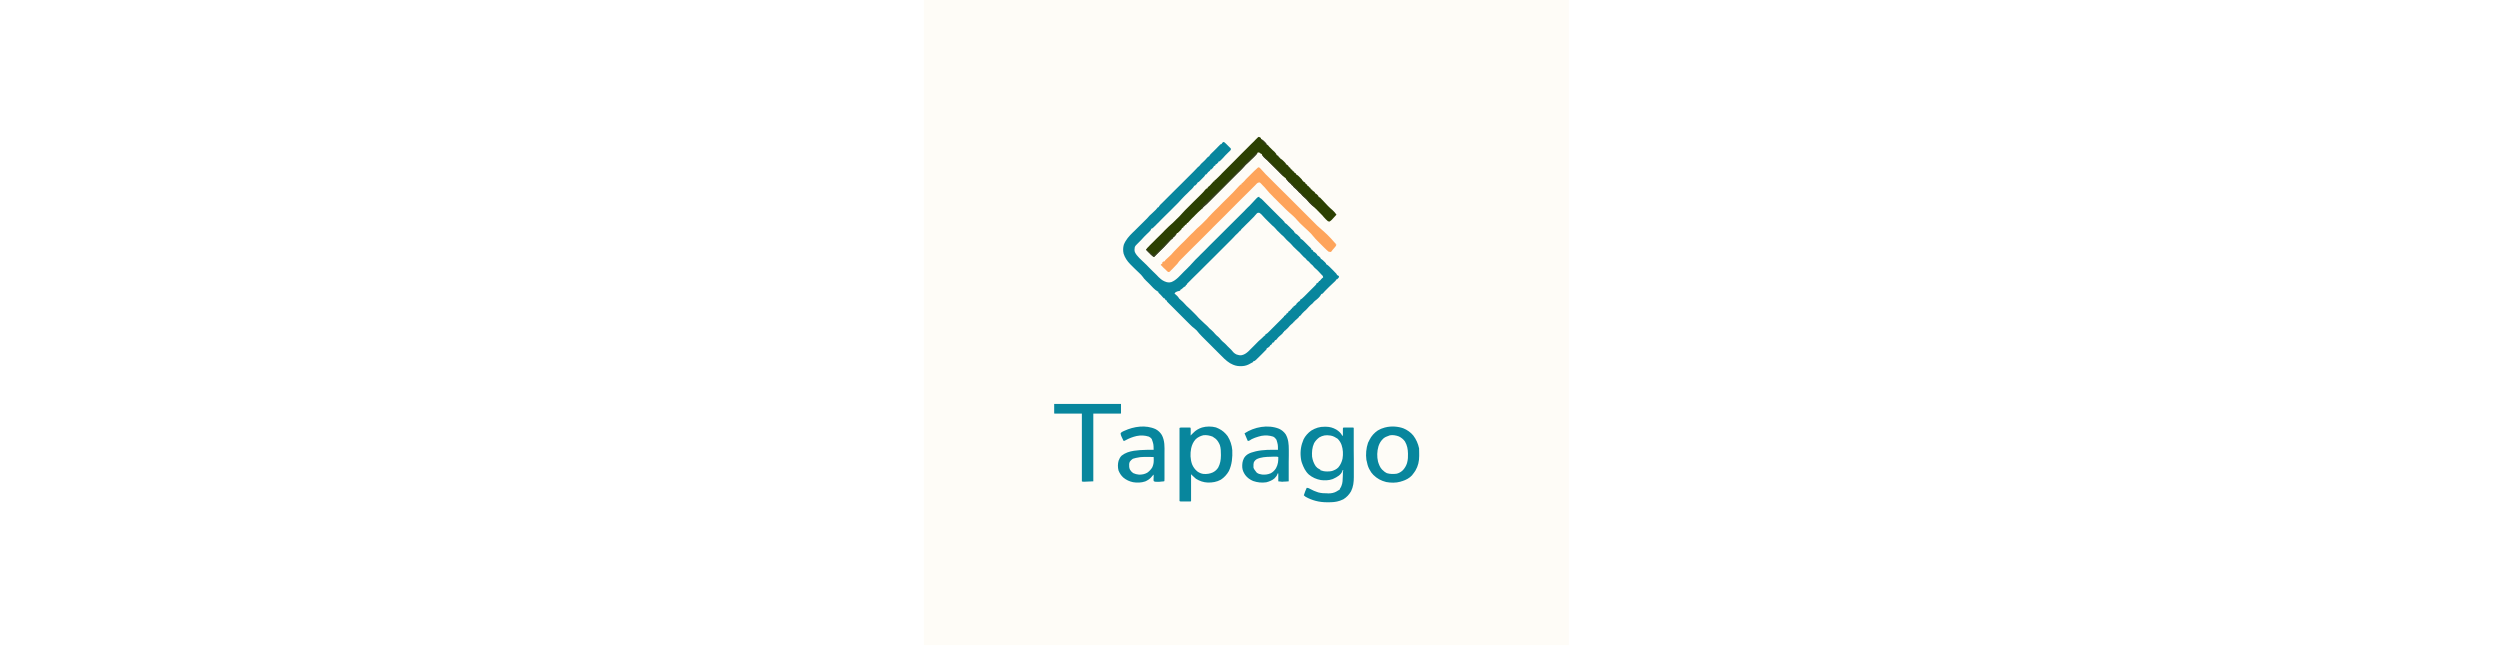
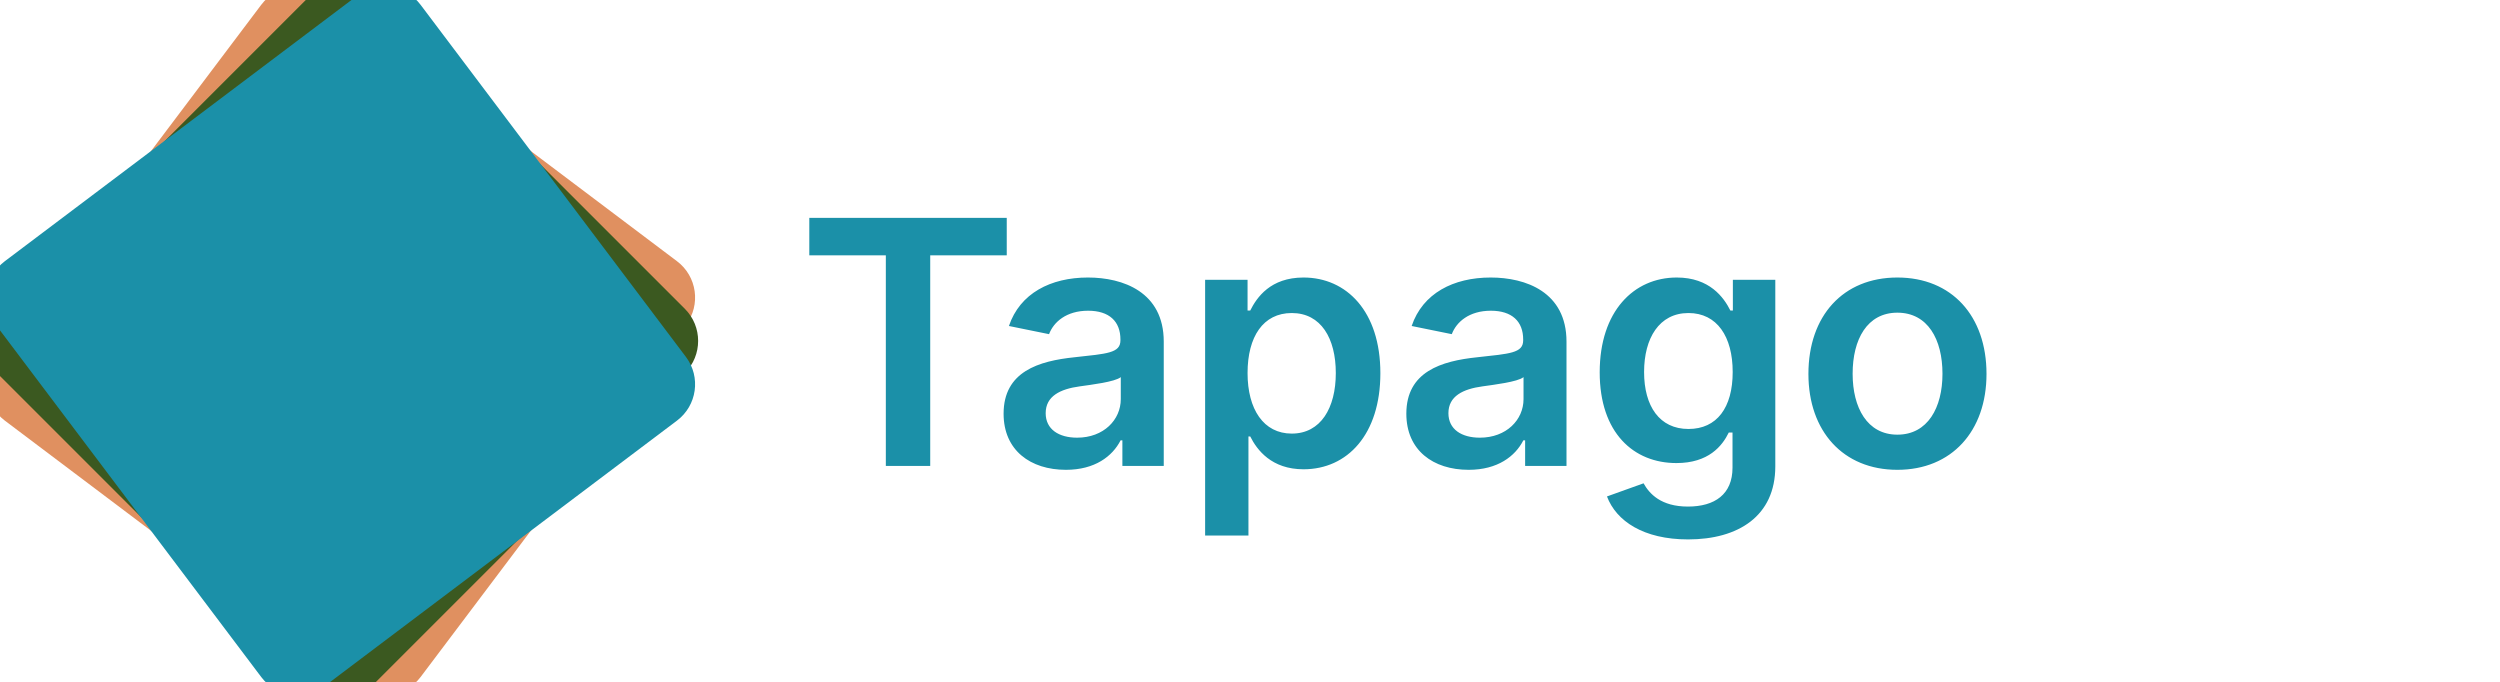
- <svg xmlns="http://www.w3.org/2000/svg" width="150" zoomAndPan="magnify" viewBox="0 0 112.5 30" height="40" preserveAspectRatio="xMidYMid meet" version="1.0">
-   <defs>
-     <clipPath id="189581e091">
-       <path d="M 41.57 0 L 70.602 0 L 70.602 29.031 L 41.57 29.031 Z M 41.57 0 " clip-rule="nonzero" />
-     </clipPath>
-   </defs>
-   <g clip-path="url(#189581e091)">
-     <path fill="#fefcf7" d="M 41.574 0 L 70.598 0 L 70.598 29.031 L 41.574 29.031 Z M 41.574 0 " fill-opacity="1" fill-rule="nonzero" />
-   </g>
-   <path fill="#fefcf7" d="M 56.586 9.582 C 56.633 9.57 56.633 9.57 56.684 9.582 C 56.754 9.629 56.809 9.691 56.867 9.758 C 56.898 9.797 56.938 9.836 56.973 9.871 C 57 9.898 57.027 9.926 57.055 9.953 L 57.117 10.012 L 57.25 10.148 L 57.285 10.18 C 57.309 10.207 57.332 10.23 57.359 10.254 C 57.387 10.285 57.418 10.309 57.449 10.336 C 57.5 10.379 57.547 10.43 57.59 10.484 C 57.637 10.535 57.684 10.582 57.734 10.629 L 57.773 10.672 C 57.805 10.699 57.836 10.727 57.867 10.754 C 57.922 10.801 57.969 10.852 58.016 10.906 C 58.062 10.961 58.117 11.012 58.176 11.062 C 58.23 11.105 58.273 11.156 58.32 11.211 C 58.363 11.262 58.41 11.309 58.461 11.355 L 58.5 11.395 C 58.531 11.426 58.566 11.457 58.598 11.484 C 58.645 11.523 58.68 11.566 58.719 11.613 L 58.758 11.645 C 58.801 11.676 58.801 11.676 58.832 11.715 C 58.863 11.762 58.863 11.762 58.914 11.797 C 58.957 11.836 58.988 11.875 59.027 11.918 C 59.059 11.945 59.09 11.973 59.121 12 C 59.168 12.043 59.211 12.09 59.254 12.137 C 59.281 12.172 59.305 12.199 59.34 12.227 C 59.391 12.266 59.426 12.309 59.469 12.355 C 59.492 12.387 59.492 12.387 59.523 12.414 L 59.543 12.434 L 59.543 12.484 C 59.516 12.512 59.516 12.512 59.48 12.539 C 59.438 12.574 59.41 12.598 59.383 12.645 L 59.348 12.645 L 59.336 12.676 C 59.316 12.711 59.301 12.734 59.27 12.758 L 59.234 12.758 L 59.223 12.785 C 59.199 12.828 59.172 12.855 59.141 12.891 L 59.102 12.93 C 59.078 12.953 59.078 12.953 59.059 12.973 L 59.012 13.02 C 58.98 13.047 58.949 13.078 58.918 13.109 C 58.879 13.148 58.84 13.188 58.801 13.23 C 58.762 13.266 58.727 13.305 58.688 13.34 L 58.645 13.383 L 58.605 13.426 L 58.57 13.461 L 58.543 13.484 L 58.508 13.484 L 58.496 13.512 C 58.477 13.547 58.457 13.57 58.43 13.598 L 58.395 13.598 L 58.379 13.645 L 58.348 13.645 L 58.336 13.672 C 58.309 13.719 58.273 13.754 58.234 13.789 L 58.203 13.789 L 58.168 13.855 L 58.137 13.855 L 58.137 13.887 C 58.109 13.91 58.082 13.93 58.055 13.953 L 58.027 13.988 L 58.008 14.016 L 57.977 14.016 L 57.977 14.047 C 57.953 14.074 57.953 14.074 57.926 14.098 L 57.895 14.098 L 57.883 14.125 C 57.863 14.16 57.844 14.184 57.812 14.211 L 57.781 14.211 L 57.77 14.238 C 57.746 14.285 57.711 14.316 57.676 14.352 L 57.652 14.375 C 57.629 14.398 57.602 14.426 57.578 14.449 L 57.527 14.5 C 57.488 14.539 57.453 14.574 57.418 14.609 C 57.371 14.656 57.324 14.703 57.277 14.75 C 57.242 14.785 57.207 14.82 57.172 14.855 C 57.152 14.871 57.137 14.891 57.121 14.906 C 57.098 14.93 57.07 14.953 57.047 14.977 L 57.008 15.02 L 56.973 15.047 L 56.941 15.047 L 56.926 15.098 C 56.898 15.121 56.898 15.121 56.867 15.148 C 56.82 15.188 56.781 15.227 56.738 15.266 C 56.703 15.301 56.668 15.336 56.629 15.367 C 56.566 15.422 56.508 15.48 56.449 15.543 L 56.418 15.57 C 56.379 15.613 56.34 15.652 56.301 15.695 C 56.082 15.918 56.082 15.918 55.938 15.969 C 55.875 15.984 55.812 15.992 55.746 15.984 C 55.66 15.961 55.582 15.93 55.516 15.871 C 55.488 15.84 55.465 15.809 55.438 15.773 C 55.395 15.73 55.348 15.688 55.301 15.645 C 55.254 15.605 55.219 15.562 55.18 15.516 C 55.137 15.473 55.094 15.43 55.043 15.391 C 54.988 15.344 54.945 15.293 54.898 15.238 C 54.863 15.199 54.828 15.164 54.793 15.129 C 54.629 14.969 54.629 14.969 54.594 14.93 C 54.559 14.895 54.523 14.863 54.488 14.832 C 54.43 14.785 54.383 14.734 54.336 14.676 C 54.297 14.633 54.254 14.598 54.211 14.559 C 54.172 14.527 54.133 14.488 54.098 14.453 C 54.07 14.426 54.043 14.402 54.016 14.375 C 53.934 14.305 53.859 14.23 53.789 14.148 C 53.719 14.07 53.645 14 53.57 13.926 C 53.547 13.906 53.527 13.883 53.504 13.859 C 53.469 13.82 53.469 13.82 53.43 13.793 C 53.379 13.754 53.34 13.707 53.301 13.66 C 53.246 13.598 53.188 13.543 53.125 13.492 C 53.074 13.449 53.047 13.41 53.016 13.355 C 52.977 13.316 52.941 13.277 52.902 13.242 C 52.887 13.227 52.867 13.211 52.852 13.195 C 52.906 13.141 52.957 13.121 53.027 13.102 C 53.055 13.094 53.082 13.086 53.109 13.082 L 53.109 13.047 C 53.133 13.031 53.156 13.016 53.18 13.004 C 53.207 12.984 53.234 12.965 53.258 12.941 C 53.305 12.902 53.305 12.902 53.355 12.871 L 53.371 12.824 L 53.402 12.824 L 53.414 12.797 C 53.441 12.746 53.473 12.715 53.516 12.676 L 53.539 12.648 C 53.566 12.621 53.594 12.594 53.621 12.57 C 53.641 12.551 53.66 12.527 53.68 12.508 C 53.734 12.457 53.785 12.402 53.84 12.352 C 53.895 12.293 53.953 12.238 54.008 12.184 C 54.113 12.078 54.219 11.973 54.324 11.867 C 54.445 11.746 54.566 11.629 54.684 11.508 C 54.891 11.305 55.098 11.098 55.301 10.895 L 55.328 10.867 L 55.398 10.801 L 55.438 10.758 L 55.48 10.715 C 55.52 10.676 55.52 10.676 55.555 10.633 C 55.598 10.578 55.648 10.539 55.699 10.496 C 55.727 10.469 55.75 10.441 55.777 10.414 L 55.809 10.371 L 55.844 10.371 L 55.855 10.344 C 55.879 10.301 55.902 10.273 55.938 10.238 L 56.02 10.156 L 56.066 10.113 C 56.105 10.074 56.141 10.039 56.18 10 C 56.234 9.945 56.289 9.891 56.344 9.836 C 56.375 9.809 56.402 9.781 56.43 9.75 L 56.473 9.711 L 56.508 9.676 C 56.539 9.645 56.539 9.645 56.562 9.609 Z M 56.586 9.582 " fill-opacity="1" fill-rule="nonzero" />
-   <path fill="#08869d" d="M 55.035 6.387 C 55.062 6.391 55.062 6.391 55.098 6.402 C 55.152 6.445 55.199 6.496 55.25 6.547 L 55.328 6.625 L 55.367 6.66 L 55.391 6.695 C 55.391 6.727 55.391 6.727 55.375 6.758 C 55.352 6.785 55.352 6.785 55.32 6.816 L 55.285 6.848 L 55.25 6.883 C 55.172 6.957 55.098 7.035 55.027 7.117 C 54.996 7.152 54.961 7.188 54.926 7.219 L 54.887 7.25 L 54.855 7.273 L 54.824 7.273 L 54.824 7.305 C 54.785 7.348 54.785 7.348 54.742 7.387 L 54.711 7.387 L 54.699 7.418 L 54.68 7.453 L 54.629 7.469 L 54.617 7.496 C 54.59 7.551 54.547 7.59 54.5 7.629 L 54.469 7.629 L 54.453 7.676 L 54.371 7.742 C 54.348 7.77 54.32 7.801 54.297 7.832 L 54.273 7.855 L 54.242 7.855 L 54.23 7.883 C 54.207 7.926 54.18 7.953 54.148 7.984 L 53.965 8.168 L 53.934 8.195 L 53.902 8.195 L 53.895 8.219 C 53.863 8.273 53.82 8.316 53.773 8.355 L 53.742 8.355 L 53.727 8.383 C 53.707 8.422 53.688 8.441 53.66 8.473 L 53.598 8.535 L 53.562 8.566 C 53.527 8.602 53.492 8.637 53.457 8.672 C 53.422 8.707 53.383 8.742 53.348 8.777 C 53.328 8.801 53.305 8.82 53.281 8.844 C 53.23 8.895 53.184 8.945 53.137 8.996 C 53.07 9.078 52.992 9.152 52.918 9.227 L 52.871 9.273 C 52.832 9.312 52.793 9.352 52.754 9.391 C 52.715 9.43 52.672 9.469 52.633 9.512 C 52.574 9.57 52.516 9.629 52.453 9.688 C 52.383 9.762 52.309 9.836 52.234 9.906 C 52.199 9.945 52.164 9.98 52.129 10.016 L 52.07 10.07 C 52.047 10.098 52.02 10.125 51.992 10.152 L 51.965 10.176 C 51.926 10.219 51.883 10.258 51.836 10.289 L 51.801 10.289 L 51.797 10.316 C 51.781 10.367 51.754 10.395 51.715 10.43 L 51.668 10.477 C 51.652 10.488 51.637 10.504 51.621 10.52 C 51.531 10.609 51.441 10.695 51.359 10.793 C 51.301 10.855 51.238 10.918 51.176 10.977 C 51.129 11.023 51.094 11.055 51.066 11.117 C 51.051 11.191 51.047 11.262 51.066 11.336 C 51.152 11.535 51.371 11.699 51.52 11.852 L 51.582 11.91 C 51.625 11.953 51.668 11.996 51.707 12.039 C 51.762 12.094 51.816 12.148 51.871 12.203 C 51.914 12.246 51.957 12.285 52 12.328 C 52.02 12.348 52.039 12.367 52.059 12.387 C 52.086 12.418 52.113 12.445 52.141 12.473 L 52.168 12.496 C 52.27 12.598 52.371 12.66 52.512 12.699 C 52.582 12.715 52.637 12.715 52.707 12.695 C 52.938 12.609 53.109 12.391 53.277 12.223 C 53.316 12.184 53.355 12.145 53.395 12.109 L 53.469 12.035 L 53.5 12 L 53.535 11.969 L 53.562 11.938 C 53.59 11.91 53.617 11.879 53.641 11.852 C 53.738 11.738 53.844 11.637 53.949 11.535 L 54.02 11.461 C 54.086 11.395 54.152 11.332 54.219 11.266 C 54.285 11.195 54.355 11.129 54.422 11.059 C 54.555 10.93 54.684 10.801 54.812 10.672 C 54.961 10.523 55.109 10.375 55.258 10.227 C 55.512 9.977 55.762 9.723 56.016 9.473 L 56.047 9.438 L 56.156 9.328 C 56.18 9.309 56.203 9.285 56.227 9.262 C 56.266 9.223 56.309 9.176 56.348 9.133 C 56.406 9.07 56.465 9.004 56.527 8.941 L 56.566 8.902 C 56.602 8.871 56.602 8.871 56.641 8.859 L 56.668 8.855 L 56.684 8.902 C 56.703 8.914 56.727 8.926 56.746 8.934 C 56.773 8.957 56.773 8.957 56.797 8.98 L 56.883 9.066 C 56.918 9.102 56.953 9.137 56.988 9.172 L 57.059 9.242 C 57.109 9.293 57.156 9.34 57.207 9.391 C 57.273 9.453 57.336 9.52 57.398 9.582 C 57.449 9.633 57.5 9.68 57.547 9.73 C 57.57 9.754 57.594 9.777 57.617 9.801 C 57.652 9.832 57.684 9.867 57.719 9.898 L 57.746 9.93 C 57.77 9.953 57.793 9.977 57.812 10 L 57.812 10.031 L 57.84 10.043 C 57.891 10.07 57.922 10.105 57.961 10.145 L 57.984 10.168 C 58.004 10.184 58.02 10.199 58.035 10.215 C 58.059 10.242 58.086 10.266 58.109 10.293 C 58.125 10.309 58.145 10.324 58.16 10.34 L 58.203 10.383 L 58.234 10.418 L 58.234 10.453 L 58.281 10.469 L 58.281 10.5 L 58.309 10.512 C 58.359 10.539 58.398 10.578 58.441 10.621 L 58.465 10.645 C 58.484 10.668 58.504 10.688 58.523 10.711 L 58.523 10.742 L 58.551 10.754 C 58.605 10.781 58.645 10.824 58.688 10.867 L 58.715 10.895 C 58.734 10.914 58.754 10.934 58.773 10.953 C 58.805 10.984 58.832 11.012 58.863 11.043 L 58.922 11.102 L 58.949 11.125 C 58.969 11.148 58.988 11.172 59.008 11.195 L 59.008 11.227 L 59.039 11.238 L 59.074 11.258 L 59.105 11.324 L 59.137 11.336 C 59.188 11.363 59.23 11.406 59.27 11.453 L 59.27 11.484 L 59.293 11.492 C 59.348 11.523 59.391 11.566 59.43 11.613 L 59.43 11.645 L 59.457 11.656 C 59.508 11.684 59.547 11.723 59.586 11.766 L 59.613 11.789 C 59.633 11.812 59.652 11.832 59.672 11.855 L 59.672 11.887 L 59.699 11.898 C 59.75 11.93 59.793 11.969 59.836 12.012 L 59.863 12.039 C 59.883 12.059 59.902 12.078 59.922 12.098 C 59.949 12.129 59.98 12.16 60.012 12.188 L 60.066 12.246 L 60.094 12.273 C 60.117 12.293 60.137 12.316 60.156 12.34 L 60.156 12.371 L 60.188 12.387 C 60.223 12.402 60.223 12.402 60.254 12.434 C 60.254 12.465 60.254 12.465 60.238 12.5 C 60.207 12.535 60.207 12.535 60.172 12.566 L 60.141 12.566 L 60.129 12.594 C 60.102 12.637 60.07 12.664 60.031 12.699 C 59.973 12.75 59.918 12.801 59.867 12.855 C 59.848 12.875 59.828 12.891 59.809 12.91 L 59.781 12.938 C 59.762 12.961 59.738 12.984 59.715 13.004 C 59.684 13.035 59.656 13.066 59.625 13.094 L 59.582 13.141 L 59.559 13.168 C 59.535 13.188 59.516 13.207 59.496 13.227 L 59.461 13.227 L 59.449 13.254 C 59.387 13.371 59.277 13.461 59.172 13.539 C 59.133 13.57 59.105 13.605 59.074 13.645 C 59.043 13.672 59.012 13.699 58.977 13.727 C 58.926 13.773 58.879 13.828 58.832 13.879 C 58.785 13.93 58.742 13.977 58.688 14.016 C 58.625 14.074 58.57 14.137 58.52 14.199 L 58.492 14.227 L 58.461 14.227 L 58.461 14.258 C 58.41 14.316 58.352 14.363 58.293 14.414 C 58.262 14.438 58.262 14.438 58.234 14.484 L 58.203 14.484 L 58.203 14.516 C 58.18 14.535 58.156 14.555 58.133 14.574 C 58.074 14.621 58.023 14.676 57.977 14.734 C 57.938 14.781 57.895 14.816 57.848 14.855 L 57.828 14.887 L 57.797 14.887 L 57.766 14.953 L 57.734 14.953 L 57.734 14.984 C 57.688 15.035 57.637 15.078 57.586 15.121 C 57.539 15.16 57.496 15.207 57.457 15.258 C 57.434 15.289 57.434 15.289 57.41 15.305 L 57.379 15.305 L 57.363 15.336 C 57.344 15.371 57.328 15.395 57.297 15.418 L 57.266 15.418 L 57.25 15.449 C 57.23 15.484 57.215 15.508 57.184 15.531 L 57.152 15.531 L 57.152 15.566 C 57.105 15.613 57.066 15.648 57.004 15.676 L 56.988 15.727 C 56.965 15.754 56.938 15.781 56.91 15.805 C 56.863 15.852 56.816 15.898 56.773 15.945 C 56.484 16.234 56.484 16.234 56.422 16.254 L 56.391 16.258 L 56.391 16.289 C 56.332 16.324 56.273 16.355 56.215 16.387 L 56.168 16.41 C 56.055 16.461 55.953 16.477 55.832 16.477 L 55.789 16.477 C 55.648 16.473 55.523 16.438 55.398 16.367 L 55.352 16.344 C 55.164 16.23 55.012 16.062 54.859 15.91 L 54.785 15.836 C 54.734 15.785 54.684 15.734 54.633 15.684 C 54.566 15.617 54.5 15.551 54.438 15.488 C 54.387 15.438 54.336 15.387 54.285 15.336 L 54.215 15.266 C 54.18 15.23 54.145 15.195 54.113 15.164 L 54.082 15.133 C 54 15.051 53.922 14.961 53.848 14.867 C 53.812 14.832 53.785 14.809 53.746 14.777 C 53.676 14.727 53.617 14.672 53.555 14.609 L 53.52 14.574 C 53.484 14.539 53.445 14.5 53.41 14.465 L 53.332 14.387 C 53.277 14.332 53.223 14.277 53.168 14.223 C 53.102 14.156 53.031 14.086 52.961 14.016 C 52.91 13.965 52.855 13.91 52.801 13.855 C 52.777 13.832 52.75 13.805 52.727 13.781 C 52.688 13.746 52.652 13.707 52.617 13.672 L 52.586 13.641 C 52.562 13.617 52.535 13.59 52.512 13.566 L 52.512 13.531 L 52.484 13.52 L 52.449 13.5 C 52.438 13.48 52.426 13.457 52.418 13.434 L 52.367 13.418 C 52.344 13.395 52.344 13.395 52.316 13.363 C 52.266 13.301 52.207 13.242 52.148 13.188 L 52.125 13.16 L 52.125 13.129 L 52.098 13.117 C 51.953 13.039 51.84 12.895 51.727 12.781 C 51.691 12.75 51.66 12.719 51.629 12.684 L 51.566 12.625 L 51.539 12.594 C 51.496 12.555 51.465 12.52 51.434 12.469 C 51.383 12.395 51.32 12.336 51.254 12.273 L 51.168 12.191 C 51.125 12.145 51.078 12.102 51.031 12.059 C 50.988 12.016 50.945 11.973 50.902 11.93 L 50.863 11.891 C 50.727 11.754 50.621 11.598 50.562 11.414 C 50.531 11.281 50.535 11.145 50.57 11.016 C 50.656 10.793 50.812 10.621 50.98 10.457 C 51 10.441 51.02 10.422 51.039 10.402 C 51.086 10.355 51.137 10.305 51.184 10.258 C 51.262 10.18 51.34 10.105 51.418 10.027 C 51.445 10 51.473 9.973 51.5 9.945 C 51.582 9.867 51.66 9.789 51.73 9.703 C 51.766 9.664 51.805 9.633 51.844 9.598 C 51.895 9.555 51.941 9.508 51.984 9.465 L 52.012 9.438 C 52.047 9.402 52.078 9.367 52.109 9.324 L 52.141 9.324 L 52.152 9.293 C 52.176 9.254 52.203 9.227 52.234 9.191 L 52.273 9.156 L 52.359 9.07 C 52.402 9.027 52.441 8.988 52.48 8.949 C 52.523 8.906 52.566 8.863 52.609 8.82 C 52.688 8.742 52.77 8.664 52.848 8.582 C 52.938 8.492 53.031 8.402 53.121 8.312 C 53.32 8.113 53.52 7.914 53.719 7.715 C 53.758 7.676 53.797 7.637 53.832 7.598 C 53.871 7.547 53.918 7.508 53.969 7.469 C 53.988 7.445 54.008 7.422 54.027 7.398 C 54.051 7.367 54.078 7.344 54.105 7.32 C 54.18 7.258 54.242 7.188 54.305 7.117 C 54.328 7.094 54.348 7.07 54.371 7.047 L 54.402 7.047 L 54.418 7.02 C 54.438 6.984 54.457 6.961 54.484 6.93 L 54.547 6.867 L 54.582 6.836 C 54.605 6.812 54.629 6.789 54.652 6.766 C 54.688 6.73 54.723 6.695 54.758 6.66 C 54.781 6.637 54.805 6.613 54.824 6.59 L 54.859 6.559 L 54.887 6.527 L 54.914 6.504 L 54.938 6.484 L 54.969 6.484 L 55 6.418 L 55.035 6.418 Z M 56.586 9.582 C 56.547 9.613 56.547 9.613 56.508 9.66 C 56.492 9.676 56.477 9.695 56.461 9.711 C 56.453 9.723 56.445 9.73 56.438 9.742 C 56.383 9.801 56.324 9.859 56.266 9.914 L 56.23 9.953 C 56.176 10.004 56.125 10.055 56.074 10.105 C 56.035 10.145 55.996 10.18 55.961 10.219 L 55.926 10.254 L 55.891 10.285 L 55.863 10.316 L 55.844 10.34 L 55.844 10.371 L 55.809 10.371 C 55.785 10.398 55.785 10.398 55.758 10.43 C 55.711 10.488 55.656 10.531 55.602 10.582 C 55.57 10.613 55.543 10.645 55.516 10.676 C 55.48 10.715 55.445 10.754 55.406 10.789 L 55.242 10.953 C 55.031 11.16 54.824 11.371 54.617 11.578 C 54.496 11.699 54.375 11.816 54.254 11.938 C 54.148 12.043 54.043 12.148 53.938 12.254 C 53.883 12.309 53.828 12.363 53.77 12.418 C 53.719 12.473 53.664 12.523 53.613 12.574 C 53.594 12.594 53.574 12.613 53.555 12.633 C 53.531 12.66 53.504 12.684 53.477 12.711 L 53.434 12.754 L 53.402 12.789 L 53.402 12.824 L 53.371 12.824 L 53.359 12.852 L 53.336 12.887 C 53.316 12.898 53.293 12.91 53.273 12.918 L 53.234 12.957 C 53.195 12.996 53.156 13.02 53.109 13.047 L 53.109 13.082 L 53.074 13.09 C 52.984 13.109 52.984 13.109 52.902 13.148 C 52.879 13.176 52.879 13.176 52.852 13.211 L 52.887 13.238 L 52.973 13.316 C 53.012 13.352 53.035 13.391 53.062 13.434 C 53.094 13.465 53.094 13.465 53.125 13.492 C 53.199 13.555 53.266 13.621 53.328 13.691 C 53.371 13.742 53.418 13.789 53.469 13.832 C 53.508 13.863 53.543 13.898 53.578 13.934 L 53.75 14.105 C 53.816 14.172 53.883 14.238 53.941 14.309 C 53.977 14.348 54.012 14.383 54.051 14.414 C 54.105 14.461 54.156 14.512 54.211 14.566 C 54.23 14.582 54.254 14.602 54.273 14.621 C 54.328 14.668 54.375 14.719 54.422 14.773 C 54.453 14.805 54.484 14.832 54.52 14.859 C 54.578 14.91 54.629 14.965 54.676 15.023 C 54.723 15.078 54.77 15.117 54.824 15.16 C 54.867 15.203 54.906 15.242 54.941 15.289 C 54.984 15.34 55.035 15.383 55.086 15.426 C 55.125 15.457 55.16 15.496 55.195 15.531 L 55.234 15.574 L 55.359 15.695 L 55.395 15.73 C 55.438 15.773 55.438 15.773 55.461 15.805 C 55.516 15.875 55.566 15.914 55.648 15.953 C 55.73 15.98 55.789 15.996 55.875 15.984 C 55.996 15.957 56.074 15.902 56.168 15.82 C 56.258 15.73 56.348 15.645 56.434 15.555 C 56.652 15.332 56.652 15.332 56.754 15.246 C 56.785 15.223 56.812 15.191 56.84 15.164 C 56.875 15.129 56.902 15.105 56.941 15.082 L 56.941 15.047 L 56.969 15.035 C 57.016 15.012 57.047 14.98 57.086 14.941 C 57.117 14.91 57.148 14.879 57.184 14.844 L 57.234 14.793 C 57.27 14.758 57.305 14.723 57.344 14.684 C 57.387 14.637 57.434 14.594 57.48 14.547 C 57.516 14.512 57.555 14.477 57.59 14.438 C 57.605 14.422 57.621 14.406 57.641 14.387 C 57.664 14.363 57.688 14.34 57.711 14.316 L 57.754 14.273 L 57.781 14.242 L 57.781 14.211 L 57.812 14.211 C 57.855 14.172 57.855 14.172 57.895 14.129 L 57.895 14.098 L 57.926 14.098 C 57.953 14.074 57.953 14.074 57.977 14.047 L 57.977 14.016 L 58.004 14.004 C 58.051 13.98 58.074 13.945 58.105 13.902 L 58.137 13.887 L 58.137 13.855 L 58.203 13.824 L 58.203 13.789 L 58.23 13.777 C 58.277 13.754 58.309 13.719 58.348 13.676 L 58.348 13.645 L 58.395 13.629 L 58.395 13.598 L 58.426 13.582 C 58.461 13.566 58.484 13.547 58.508 13.516 L 58.508 13.484 L 58.535 13.473 C 58.578 13.449 58.609 13.422 58.641 13.387 L 58.684 13.348 C 58.695 13.332 58.711 13.32 58.727 13.305 L 58.77 13.262 C 58.801 13.23 58.832 13.199 58.863 13.168 C 58.902 13.129 58.941 13.09 58.98 13.051 C 59.02 13.012 59.055 12.977 59.094 12.938 L 59.211 12.82 L 59.234 12.789 L 59.234 12.758 L 59.266 12.746 C 59.301 12.727 59.324 12.707 59.348 12.676 L 59.348 12.645 L 59.383 12.645 C 59.41 12.617 59.41 12.617 59.438 12.582 C 59.473 12.539 59.496 12.516 59.543 12.484 C 59.539 12.453 59.539 12.453 59.527 12.418 C 59.5 12.387 59.5 12.387 59.465 12.355 C 59.418 12.309 59.375 12.262 59.332 12.211 C 59.289 12.164 59.242 12.121 59.195 12.082 C 59.16 12.051 59.125 12.02 59.098 11.98 C 59.062 11.934 59.062 11.934 59.02 11.902 C 58.969 11.863 58.938 11.82 58.898 11.773 C 58.871 11.754 58.844 11.73 58.816 11.711 L 58.75 11.629 C 58.723 11.605 58.699 11.586 58.672 11.566 C 58.625 11.523 58.582 11.477 58.543 11.43 C 58.5 11.375 58.449 11.332 58.395 11.285 C 58.344 11.242 58.297 11.195 58.25 11.145 L 58.207 11.105 C 58.18 11.074 58.152 11.043 58.125 11.012 C 58.078 10.957 58.027 10.91 57.973 10.863 C 57.914 10.816 57.867 10.762 57.816 10.703 C 57.773 10.648 57.723 10.605 57.668 10.562 C 57.617 10.516 57.57 10.469 57.523 10.418 L 57.48 10.379 C 57.453 10.348 57.422 10.316 57.398 10.285 C 57.352 10.23 57.305 10.188 57.25 10.145 C 57.184 10.082 57.117 10.016 57.055 9.953 C 57.016 9.91 56.977 9.871 56.934 9.832 C 56.902 9.797 56.867 9.762 56.836 9.727 C 56.789 9.672 56.742 9.621 56.684 9.582 C 56.637 9.57 56.637 9.57 56.586 9.582 M 59.613 19.203 L 59.668 19.203 C 59.844 19.207 59.973 19.242 60.129 19.328 C 60.242 19.398 60.336 19.48 60.398 19.598 L 60.434 19.613 L 60.43 19.582 C 60.43 19.531 60.43 19.484 60.43 19.438 L 60.43 19.293 L 60.434 19.258 L 60.449 19.242 C 60.48 19.242 60.516 19.238 60.547 19.238 L 60.641 19.238 C 60.676 19.238 60.707 19.238 60.738 19.238 L 60.855 19.238 L 60.902 19.242 L 60.918 19.258 C 60.918 19.289 60.918 19.32 60.918 19.352 L 60.918 19.551 C 60.918 19.613 60.918 19.68 60.918 19.742 L 60.918 19.863 C 60.918 20.004 60.918 20.141 60.918 20.281 C 60.918 20.414 60.918 20.543 60.922 20.672 C 60.922 20.785 60.922 20.898 60.922 21.008 C 60.922 21.074 60.922 21.145 60.922 21.211 C 60.922 21.273 60.922 21.336 60.922 21.398 C 60.922 21.422 60.922 21.445 60.922 21.469 C 60.922 21.691 60.898 21.906 60.797 22.109 C 60.707 22.262 60.602 22.375 60.449 22.469 C 60.406 22.488 60.363 22.504 60.32 22.523 L 60.289 22.535 C 60.117 22.594 59.949 22.602 59.773 22.602 L 59.711 22.602 C 59.367 22.602 59.051 22.523 58.75 22.355 C 58.703 22.316 58.703 22.316 58.672 22.289 C 58.707 22.176 58.75 22.062 58.801 21.953 C 58.875 21.953 58.914 21.977 58.977 22.012 C 59.078 22.066 59.176 22.113 59.285 22.145 L 59.332 22.16 C 59.461 22.195 59.59 22.199 59.723 22.199 L 59.777 22.203 C 59.91 22.203 60.039 22.18 60.156 22.109 C 60.18 22.098 60.199 22.082 60.223 22.066 L 60.27 22.047 C 60.289 22.02 60.289 22.02 60.301 21.984 L 60.324 21.949 L 60.363 21.871 C 60.422 21.73 60.422 21.586 60.426 21.438 C 60.426 21.395 60.426 21.355 60.43 21.312 L 60.43 21.254 C 60.434 21.211 60.434 21.211 60.449 21.16 L 60.414 21.16 L 60.406 21.203 C 60.371 21.289 60.32 21.344 60.25 21.402 C 60.168 21.457 60.086 21.512 59.996 21.547 L 59.961 21.562 C 59.797 21.621 59.605 21.625 59.434 21.602 C 59.227 21.562 59.059 21.488 58.898 21.355 C 58.742 21.211 58.66 21.035 58.59 20.84 L 58.574 20.793 C 58.555 20.734 58.547 20.676 58.539 20.617 L 58.535 20.582 C 58.504 20.297 58.547 20.035 58.66 19.773 C 58.734 19.621 58.863 19.477 59.008 19.375 C 59.203 19.258 59.387 19.199 59.613 19.203 M 54.719 19.234 C 54.746 19.246 54.777 19.262 54.809 19.273 L 54.852 19.293 C 55.008 19.367 55.141 19.488 55.242 19.625 C 55.363 19.816 55.434 20.035 55.453 20.258 C 55.465 20.586 55.441 20.895 55.301 21.195 C 55.215 21.348 55.086 21.492 54.938 21.586 C 54.754 21.688 54.559 21.719 54.352 21.715 C 54.156 21.707 53.988 21.648 53.82 21.547 C 53.77 21.508 53.723 21.465 53.676 21.418 L 53.598 21.34 L 53.598 21.383 C 53.598 21.527 53.598 21.668 53.598 21.812 C 53.598 21.883 53.598 21.957 53.598 22.031 C 53.598 22.102 53.598 22.172 53.598 22.242 C 53.598 22.27 53.598 22.297 53.598 22.324 C 53.598 22.359 53.598 22.398 53.598 22.434 L 53.598 22.469 C 53.598 22.496 53.598 22.523 53.598 22.547 L 53.578 22.566 C 53.547 22.566 53.512 22.566 53.477 22.566 L 53.379 22.566 C 53.348 22.566 53.312 22.566 53.281 22.566 L 53.156 22.566 C 53.109 22.566 53.109 22.566 53.078 22.547 L 53.078 19.258 C 53.125 19.234 53.16 19.238 53.211 19.238 L 53.52 19.238 L 53.562 19.242 L 53.578 19.258 C 53.582 19.285 53.582 19.309 53.582 19.332 L 53.582 19.477 C 53.582 19.516 53.582 19.559 53.578 19.598 C 53.633 19.543 53.633 19.543 53.688 19.488 C 53.801 19.367 53.934 19.289 54.09 19.238 C 54.281 19.18 54.527 19.18 54.719 19.234 " fill-opacity="1" fill-rule="nonzero" />
-   <path fill="#2c4002" d="M 56.633 6.16 C 56.668 6.164 56.668 6.164 56.699 6.176 C 56.727 6.199 56.727 6.199 56.746 6.227 L 56.746 6.258 L 56.773 6.27 C 56.824 6.297 56.863 6.336 56.906 6.379 L 56.93 6.402 C 56.949 6.426 56.969 6.445 56.988 6.469 L 56.988 6.5 L 57.02 6.512 C 57.062 6.539 57.09 6.566 57.121 6.609 C 57.168 6.66 57.215 6.707 57.266 6.754 C 57.328 6.805 57.383 6.855 57.426 6.918 L 57.426 6.953 L 57.457 6.953 L 57.457 6.984 L 57.488 6.996 L 57.523 7.016 C 57.535 7.039 57.543 7.059 57.555 7.082 L 57.605 7.098 L 57.605 7.129 L 57.629 7.141 C 57.684 7.172 57.727 7.215 57.77 7.258 L 57.797 7.285 C 57.82 7.309 57.84 7.332 57.863 7.355 L 57.863 7.387 L 57.891 7.398 C 57.934 7.422 57.961 7.449 57.992 7.484 L 57.992 7.516 L 58.023 7.527 L 58.055 7.547 L 58.09 7.613 C 58.109 7.625 58.133 7.633 58.152 7.645 L 58.168 7.695 L 58.203 7.711 L 58.234 7.727 L 58.25 7.773 L 58.281 7.789 L 58.316 7.805 L 58.332 7.855 L 58.359 7.867 C 58.414 7.895 58.453 7.941 58.496 7.984 L 58.523 8.012 C 58.547 8.035 58.566 8.059 58.59 8.082 L 58.59 8.113 L 58.637 8.129 L 58.637 8.16 L 58.668 8.176 C 58.703 8.195 58.727 8.211 58.75 8.242 L 58.75 8.273 L 58.781 8.289 L 58.816 8.305 L 58.832 8.355 C 58.863 8.375 58.863 8.375 58.898 8.387 L 58.898 8.418 L 58.926 8.43 L 58.961 8.453 L 58.992 8.516 C 59.027 8.535 59.027 8.535 59.059 8.547 L 59.059 8.582 L 59.086 8.594 C 59.121 8.613 59.145 8.629 59.172 8.66 L 59.172 8.695 L 59.199 8.703 C 59.246 8.73 59.281 8.766 59.316 8.805 L 59.348 8.871 L 59.398 8.887 C 59.453 8.941 59.508 9 59.559 9.055 C 59.688 9.199 59.82 9.336 59.965 9.457 C 60.035 9.52 60.09 9.586 60.141 9.66 C 59.914 9.914 59.914 9.914 59.832 9.969 C 59.797 9.969 59.797 9.969 59.754 9.953 C 59.719 9.922 59.688 9.895 59.656 9.863 L 59.633 9.836 C 59.59 9.793 59.547 9.746 59.508 9.695 C 59.438 9.621 59.367 9.547 59.293 9.477 L 59.254 9.434 C 59.184 9.367 59.113 9.297 59.039 9.234 C 58.949 9.16 58.871 9.074 58.801 8.984 C 58.754 8.938 58.711 8.895 58.66 8.855 C 58.613 8.816 58.578 8.773 58.543 8.727 L 58.504 8.695 C 58.465 8.664 58.438 8.637 58.406 8.598 C 58.359 8.547 58.312 8.5 58.258 8.457 C 58.234 8.434 58.207 8.414 58.188 8.387 L 58.188 8.355 L 58.152 8.355 C 58.133 8.332 58.113 8.309 58.094 8.281 C 58.07 8.254 58.07 8.254 58.023 8.227 L 58.023 8.195 L 57.992 8.195 C 57.969 8.168 57.949 8.141 57.926 8.113 L 57.891 8.078 L 57.863 8.047 L 57.863 8.016 L 57.836 8.004 C 57.785 7.977 57.754 7.941 57.719 7.902 C 57.691 7.875 57.664 7.848 57.637 7.824 L 57.578 7.766 L 57.547 7.73 L 57.145 7.332 L 57.113 7.301 C 57.09 7.277 57.066 7.254 57.043 7.227 C 57.004 7.191 57.004 7.191 56.961 7.156 C 56.898 7.105 56.844 7.047 56.797 6.984 L 56.781 6.934 C 56.75 6.918 56.75 6.918 56.715 6.902 L 56.684 6.871 C 56.641 6.859 56.641 6.859 56.602 6.855 L 56.59 6.883 C 56.562 6.93 56.527 6.969 56.484 7.008 L 56.461 7.031 C 56.445 7.047 56.426 7.066 56.41 7.082 C 56.383 7.109 56.355 7.137 56.328 7.16 C 56.258 7.234 56.188 7.301 56.113 7.367 C 56.07 7.402 56.035 7.438 56.004 7.477 C 55.93 7.562 55.852 7.641 55.773 7.719 L 55.723 7.766 C 55.676 7.812 55.633 7.855 55.586 7.902 C 55.539 7.949 55.492 7.996 55.445 8.043 C 55.367 8.121 55.289 8.199 55.211 8.277 C 55.117 8.367 55.027 8.461 54.938 8.551 C 54.859 8.629 54.781 8.707 54.703 8.785 C 54.656 8.832 54.609 8.879 54.562 8.926 C 54.52 8.969 54.473 9.012 54.43 9.059 C 54.414 9.074 54.398 9.09 54.383 9.105 C 54.359 9.125 54.336 9.148 54.316 9.172 L 54.277 9.207 C 54.242 9.242 54.242 9.242 54.199 9.277 C 54.16 9.305 54.133 9.34 54.105 9.379 C 54.078 9.406 54.055 9.43 54.023 9.453 C 53.938 9.527 53.859 9.605 53.777 9.688 L 53.734 9.734 C 53.707 9.762 53.68 9.789 53.648 9.816 C 53.625 9.844 53.598 9.871 53.57 9.898 C 53.539 9.926 53.512 9.957 53.488 9.988 L 53.449 10.031 L 53.418 10.031 L 53.406 10.062 L 53.387 10.098 C 53.363 10.109 53.344 10.117 53.32 10.129 L 53.305 10.176 L 53.273 10.176 L 53.258 10.207 L 53.242 10.242 L 53.191 10.258 C 53.18 10.281 53.172 10.301 53.16 10.324 C 53.133 10.352 53.105 10.379 53.078 10.406 L 53.035 10.449 L 52.996 10.484 L 52.965 10.484 L 52.953 10.512 C 52.93 10.551 52.906 10.582 52.875 10.617 L 52.848 10.652 L 52.82 10.676 L 52.789 10.676 L 52.773 10.727 C 52.746 10.746 52.719 10.77 52.691 10.789 C 52.641 10.836 52.598 10.887 52.551 10.938 C 52.438 11.066 52.312 11.188 52.188 11.309 L 52.113 11.383 C 52.055 11.445 51.992 11.504 51.93 11.566 C 51.875 11.539 51.84 11.508 51.797 11.465 L 51.676 11.344 C 51.645 11.309 51.609 11.277 51.574 11.242 C 51.602 11.176 51.652 11.129 51.703 11.082 L 51.73 11.051 C 51.762 11.02 51.793 10.988 51.824 10.957 L 51.891 10.891 C 51.938 10.844 51.984 10.797 52.031 10.75 C 52.09 10.691 52.148 10.633 52.211 10.574 C 52.254 10.527 52.301 10.484 52.348 10.438 L 52.41 10.371 C 52.613 10.172 52.613 10.172 52.711 10.086 C 52.758 10.051 52.797 10.008 52.84 9.965 L 52.867 9.941 C 52.887 9.922 52.902 9.902 52.922 9.883 C 52.949 9.855 52.98 9.828 53.008 9.801 L 53.086 9.723 C 53.129 9.68 53.172 9.633 53.211 9.586 C 53.285 9.5 53.367 9.422 53.449 9.34 C 53.477 9.312 53.504 9.281 53.535 9.254 C 53.598 9.191 53.66 9.133 53.719 9.07 C 53.793 9 53.863 8.926 53.938 8.855 C 53.965 8.828 53.992 8.797 54.023 8.77 L 54.098 8.695 C 54.145 8.648 54.188 8.602 54.227 8.547 C 54.262 8.512 54.262 8.512 54.289 8.484 L 54.324 8.484 L 54.336 8.457 C 54.359 8.41 54.395 8.387 54.438 8.355 C 54.492 8.301 54.543 8.242 54.594 8.184 L 54.613 8.16 L 54.645 8.16 L 54.645 8.129 C 54.668 8.109 54.691 8.09 54.715 8.074 C 54.754 8.039 54.789 8.004 54.824 7.969 L 54.949 7.844 L 54.973 7.816 C 55.16 7.629 55.348 7.441 55.535 7.254 C 55.645 7.145 55.754 7.035 55.859 6.926 C 55.953 6.832 56.051 6.738 56.145 6.641 C 56.195 6.594 56.246 6.543 56.293 6.492 C 56.34 6.445 56.387 6.398 56.438 6.352 C 56.453 6.332 56.469 6.316 56.488 6.297 C 56.512 6.273 56.535 6.25 56.559 6.227 L 56.598 6.188 Z M 56.633 6.16 " fill-opacity="1" fill-rule="nonzero" />
-   <path fill="#fea45b" d="M 56.617 7.531 C 56.648 7.531 56.648 7.531 56.684 7.547 C 56.719 7.582 56.719 7.582 56.762 7.629 C 56.828 7.707 56.902 7.785 56.973 7.859 L 57.004 7.887 C 57.039 7.922 57.07 7.953 57.105 7.988 L 57.176 8.059 C 57.242 8.125 57.305 8.188 57.371 8.254 C 57.438 8.32 57.508 8.387 57.574 8.457 C 57.688 8.57 57.801 8.684 57.918 8.797 C 58.047 8.93 58.18 9.059 58.312 9.191 C 58.426 9.305 58.539 9.418 58.652 9.531 L 58.855 9.734 C 58.918 9.797 58.98 9.859 59.043 9.922 C 59.066 9.945 59.09 9.969 59.113 9.992 C 59.262 10.145 59.262 10.145 59.422 10.285 C 59.641 10.469 59.855 10.676 60.039 10.895 C 60.059 10.922 60.059 10.922 60.086 10.945 L 60.109 10.969 L 60.109 11 L 60.141 11 C 60.121 11.074 60.078 11.121 60.027 11.176 C 59.996 11.211 59.996 11.211 59.965 11.246 L 59.938 11.285 L 59.914 11.316 L 59.883 11.34 C 59.836 11.336 59.836 11.336 59.785 11.324 C 59.742 11.289 59.742 11.289 59.695 11.246 L 59.672 11.223 C 59.645 11.195 59.617 11.172 59.59 11.145 L 59.539 11.094 C 59.496 11.055 59.453 11.012 59.414 10.969 C 59.387 10.945 59.359 10.918 59.336 10.891 C 59.242 10.801 59.156 10.707 59.074 10.605 C 59.023 10.539 58.965 10.48 58.902 10.422 L 58.871 10.391 C 58.805 10.324 58.738 10.266 58.668 10.203 C 58.617 10.16 58.57 10.113 58.523 10.066 L 58.492 10.035 C 58.445 9.988 58.398 9.938 58.355 9.887 C 58.258 9.77 58.137 9.668 58.02 9.566 C 57.914 9.473 57.812 9.371 57.711 9.27 L 57.66 9.219 C 57.625 9.184 57.586 9.148 57.551 9.113 C 57.508 9.066 57.461 9.023 57.418 8.977 C 57.379 8.941 57.344 8.906 57.309 8.871 C 57.293 8.855 57.277 8.84 57.262 8.82 C 57.164 8.727 57.074 8.629 56.988 8.523 C 56.938 8.457 56.875 8.395 56.816 8.336 L 56.781 8.297 L 56.746 8.262 C 56.734 8.25 56.727 8.242 56.715 8.23 L 56.684 8.211 C 56.645 8.211 56.645 8.211 56.602 8.227 C 56.566 8.25 56.566 8.25 56.535 8.281 L 56.5 8.32 L 56.414 8.406 C 56.375 8.445 56.332 8.484 56.293 8.527 C 56.25 8.57 56.207 8.613 56.164 8.656 C 56.078 8.742 55.992 8.824 55.906 8.91 C 55.809 9.012 55.711 9.109 55.609 9.207 C 55.434 9.383 55.258 9.562 55.082 9.738 C 54.91 9.91 54.738 10.082 54.566 10.25 L 54.535 10.285 L 54.504 10.316 C 54.309 10.512 54.113 10.707 53.918 10.902 C 53.848 10.969 53.777 11.039 53.711 11.105 C 53.625 11.191 53.539 11.277 53.457 11.359 C 53.414 11.402 53.371 11.445 53.328 11.488 C 53.281 11.535 53.234 11.582 53.188 11.629 L 53.148 11.668 C 53.082 11.734 53.027 11.793 52.98 11.871 C 52.93 11.93 52.875 11.984 52.82 12.039 C 52.797 12.062 52.77 12.09 52.746 12.117 C 52.727 12.133 52.711 12.148 52.695 12.164 L 52.652 12.211 L 52.609 12.242 C 52.574 12.242 52.574 12.242 52.547 12.227 C 52.516 12.199 52.516 12.199 52.48 12.164 C 52.445 12.129 52.414 12.094 52.371 12.062 C 52.332 12.027 52.305 11.992 52.27 11.953 L 52.238 11.934 L 52.238 11.902 L 52.27 11.879 L 52.305 11.855 L 52.305 11.805 C 52.34 11.777 52.34 11.777 52.383 11.758 L 52.418 11.758 L 52.434 11.711 C 52.453 11.688 52.453 11.688 52.484 11.664 C 52.547 11.609 52.609 11.551 52.668 11.492 L 52.695 11.469 C 52.738 11.426 52.777 11.379 52.816 11.332 C 52.91 11.23 53.008 11.133 53.105 11.035 L 53.172 10.969 C 53.219 10.926 53.262 10.879 53.309 10.836 C 53.363 10.777 53.422 10.719 53.48 10.66 C 53.523 10.617 53.57 10.574 53.613 10.527 C 53.637 10.508 53.656 10.484 53.68 10.465 C 53.871 10.27 53.871 10.27 53.973 10.184 C 54.012 10.152 54.047 10.117 54.082 10.082 L 54.125 10.039 C 54.148 10.016 54.148 10.016 54.172 9.992 L 54.297 9.867 C 54.328 9.832 54.359 9.797 54.391 9.762 C 54.445 9.699 54.504 9.641 54.562 9.582 L 54.598 9.547 C 54.617 9.527 54.641 9.504 54.664 9.48 C 54.699 9.445 54.738 9.41 54.773 9.375 C 54.863 9.285 54.953 9.195 55.039 9.105 C 55.117 9.031 55.191 8.957 55.27 8.879 C 55.305 8.844 55.34 8.809 55.375 8.773 L 55.469 8.68 C 55.527 8.621 55.586 8.559 55.641 8.496 C 55.676 8.457 55.711 8.418 55.75 8.379 L 55.824 8.305 L 55.859 8.305 L 55.859 8.273 C 55.883 8.25 55.883 8.25 55.918 8.223 C 55.969 8.176 56.012 8.133 56.051 8.082 C 56.07 8.062 56.09 8.043 56.105 8.027 C 56.141 7.992 56.172 7.961 56.207 7.926 L 56.293 7.84 C 56.305 7.828 56.32 7.812 56.336 7.797 C 56.406 7.727 56.48 7.652 56.559 7.586 C 56.582 7.57 56.598 7.551 56.617 7.531 " fill-opacity="1" fill-rule="nonzero" />
-   <path fill="#08869d" d="M 63.148 19.273 C 63.316 19.34 63.484 19.457 63.598 19.598 C 63.73 19.773 63.812 19.961 63.859 20.176 C 63.863 20.254 63.863 20.332 63.863 20.41 C 63.863 20.445 63.863 20.484 63.863 20.52 C 63.863 20.758 63.816 20.969 63.695 21.176 C 63.656 21.238 63.613 21.297 63.566 21.355 C 63.559 21.363 63.551 21.375 63.543 21.387 C 63.43 21.512 63.27 21.598 63.109 21.648 L 63.066 21.66 L 63.02 21.676 C 62.816 21.734 62.586 21.73 62.379 21.691 C 62.148 21.633 61.973 21.539 61.801 21.371 C 61.727 21.297 61.676 21.223 61.629 21.129 L 61.605 21.086 C 61.551 20.977 61.523 20.863 61.5 20.742 L 61.488 20.699 C 61.453 20.438 61.477 20.172 61.562 19.922 C 61.578 19.887 61.594 19.855 61.613 19.824 L 61.629 19.789 C 61.715 19.617 61.844 19.477 62 19.371 C 62.098 19.312 62.199 19.27 62.305 19.242 L 62.336 19.234 C 62.59 19.168 62.898 19.184 63.148 19.273 M 52.004 19.312 C 52.121 19.375 52.211 19.461 52.281 19.574 C 52.418 19.828 52.406 20.113 52.402 20.395 L 52.402 20.504 C 52.402 20.578 52.402 20.652 52.402 20.727 C 52.402 20.824 52.402 20.922 52.402 21.02 C 52.402 21.094 52.402 21.168 52.402 21.242 L 52.402 21.348 C 52.402 21.398 52.402 21.449 52.402 21.496 L 52.402 21.543 C 52.402 21.578 52.402 21.609 52.398 21.645 L 52.383 21.66 C 52.246 21.68 52.102 21.688 51.965 21.676 L 51.914 21.645 C 51.91 21.613 51.91 21.613 51.91 21.578 L 51.91 21.539 C 51.91 21.527 51.91 21.512 51.914 21.496 L 51.914 21.457 C 51.914 21.422 51.914 21.391 51.914 21.355 C 51.875 21.391 51.844 21.43 51.809 21.473 C 51.734 21.559 51.641 21.617 51.535 21.664 C 51.363 21.723 51.168 21.73 50.988 21.699 C 50.82 21.664 50.68 21.598 50.547 21.488 C 50.449 21.398 50.379 21.289 50.332 21.168 C 50.297 21.031 50.297 20.871 50.336 20.734 C 50.367 20.648 50.406 20.57 50.473 20.504 C 50.637 20.375 50.824 20.316 51.027 20.285 C 51.109 20.273 51.188 20.266 51.27 20.258 L 51.324 20.254 C 51.523 20.238 51.719 20.242 51.914 20.242 C 51.91 19.988 51.91 19.988 51.828 19.754 C 51.793 19.707 51.758 19.68 51.699 19.648 C 51.512 19.59 51.34 19.582 51.145 19.621 C 50.977 19.66 50.809 19.723 50.656 19.809 C 50.605 19.84 50.605 19.84 50.559 19.84 C 50.535 19.793 50.516 19.746 50.492 19.699 L 50.473 19.66 C 50.449 19.605 50.43 19.562 50.426 19.504 C 50.445 19.469 50.445 19.469 50.496 19.434 C 50.516 19.422 50.539 19.414 50.559 19.402 L 50.594 19.387 C 51.023 19.188 51.562 19.109 52.004 19.312 M 57.555 19.293 C 57.676 19.348 57.777 19.43 57.855 19.543 C 57.98 19.758 57.996 19.996 57.996 20.238 C 57.996 20.293 57.996 20.344 57.996 20.398 L 57.996 20.508 C 57.996 20.602 57.996 20.699 57.992 20.793 C 57.992 20.891 57.992 20.988 57.992 21.086 C 57.992 21.277 57.992 21.469 57.992 21.66 C 57.938 21.664 57.883 21.668 57.828 21.672 L 57.785 21.672 L 57.738 21.676 L 57.699 21.68 C 57.641 21.676 57.582 21.668 57.523 21.66 L 57.523 21.305 L 57.492 21.305 L 57.484 21.336 C 57.461 21.414 57.402 21.473 57.348 21.531 C 57.242 21.621 57.117 21.668 56.984 21.703 C 56.781 21.734 56.582 21.711 56.391 21.645 C 56.25 21.586 56.129 21.5 56.035 21.375 C 55.961 21.266 55.914 21.168 55.902 21.035 C 55.895 20.891 55.906 20.762 55.973 20.629 C 56.016 20.547 56.074 20.492 56.148 20.441 C 56.246 20.383 56.348 20.348 56.457 20.324 L 56.512 20.309 C 56.836 20.234 57.176 20.238 57.508 20.242 C 57.508 20.012 57.508 20.012 57.441 19.789 C 57.402 19.727 57.359 19.684 57.293 19.648 C 57.113 19.59 56.949 19.582 56.762 19.613 C 56.664 19.637 56.57 19.664 56.473 19.699 L 56.434 19.715 C 56.359 19.742 56.293 19.777 56.227 19.824 C 56.199 19.84 56.199 19.84 56.148 19.84 L 56.004 19.5 C 56.441 19.211 57.055 19.094 57.555 19.293 M 47.438 18.176 L 50.445 18.176 L 50.445 18.598 L 50.43 18.613 L 49.199 18.613 L 49.199 21.66 C 48.727 21.684 48.727 21.684 48.684 21.66 L 48.684 18.613 L 47.453 18.613 L 47.438 18.598 Z M 47.438 18.176 " fill-opacity="1" fill-rule="nonzero" />
-   <path fill="#fefcf7" d="M 62.953 19.641 C 63.062 19.695 63.152 19.766 63.223 19.867 C 63.324 20.039 63.355 20.215 63.359 20.414 C 63.363 20.547 63.359 20.68 63.324 20.805 L 63.312 20.852 C 63.273 20.969 63.215 21.066 63.129 21.16 C 63.051 21.234 62.961 21.289 62.855 21.316 C 62.707 21.336 62.551 21.336 62.41 21.293 C 62.34 21.262 62.281 21.215 62.227 21.16 L 62.195 21.133 C 62.098 21.031 62.055 20.91 62.012 20.777 C 61.957 20.551 61.965 20.305 62.031 20.082 C 62.078 19.938 62.145 19.832 62.254 19.73 C 62.324 19.672 62.398 19.641 62.484 19.613 L 62.543 19.59 C 62.668 19.562 62.836 19.594 62.953 19.641 M 54.566 19.648 C 54.605 19.672 54.641 19.695 54.68 19.727 C 54.688 19.734 54.699 19.742 54.711 19.75 C 54.793 19.824 54.852 19.926 54.895 20.031 C 54.938 20.168 54.941 20.312 54.941 20.457 L 54.941 20.512 C 54.938 20.703 54.91 20.867 54.82 21.039 C 54.758 21.137 54.684 21.203 54.578 21.258 C 54.441 21.32 54.316 21.336 54.164 21.328 C 54.055 21.316 53.961 21.273 53.875 21.211 C 53.766 21.117 53.695 21.02 53.641 20.887 C 53.562 20.66 53.555 20.41 53.602 20.176 C 53.637 20.02 53.695 19.887 53.805 19.766 C 53.898 19.676 54.023 19.617 54.148 19.586 C 54.285 19.566 54.438 19.598 54.566 19.648 M 59.852 19.598 L 59.887 19.602 C 60.004 19.625 60.094 19.68 60.191 19.742 C 60.273 19.82 60.332 19.918 60.371 20.023 C 60.438 20.227 60.449 20.426 60.414 20.641 C 60.379 20.789 60.324 20.914 60.227 21.031 C 60.145 21.117 60.051 21.156 59.941 21.195 C 59.875 21.211 59.812 21.215 59.742 21.215 L 59.703 21.215 C 59.602 21.215 59.508 21.195 59.414 21.16 L 59.414 21.129 L 59.379 21.117 C 59.305 21.082 59.258 21.043 59.207 20.98 C 59.117 20.848 59.066 20.703 59.043 20.547 C 59.031 20.34 59.043 20.141 59.133 19.945 C 59.191 19.84 59.27 19.758 59.367 19.684 C 59.52 19.594 59.676 19.566 59.852 19.598 M 57.523 20.566 C 57.527 20.75 57.512 20.898 57.422 21.066 C 57.363 21.164 57.285 21.242 57.184 21.297 C 57.055 21.352 56.934 21.367 56.797 21.355 C 56.707 21.34 56.629 21.328 56.555 21.27 L 56.52 21.227 L 56.496 21.195 C 56.461 21.152 56.43 21.109 56.41 21.059 L 56.406 21.016 L 56.406 20.98 C 56.402 20.91 56.406 20.859 56.426 20.793 C 56.461 20.734 56.496 20.695 56.555 20.66 C 56.75 20.57 56.961 20.559 57.176 20.555 C 57.211 20.555 57.246 20.551 57.277 20.551 C 57.465 20.547 57.465 20.547 57.523 20.566 M 51.484 20.562 L 51.523 20.562 C 51.562 20.562 51.602 20.562 51.641 20.562 C 51.668 20.562 51.691 20.562 51.719 20.562 C 51.785 20.562 51.852 20.562 51.914 20.566 C 51.914 20.605 51.918 20.645 51.918 20.688 L 51.918 20.723 C 51.918 20.832 51.898 20.93 51.852 21.031 C 51.793 21.129 51.715 21.211 51.625 21.273 C 51.504 21.34 51.395 21.359 51.258 21.359 C 51.164 21.352 51.078 21.328 50.992 21.289 C 50.93 21.246 50.887 21.195 50.848 21.133 C 50.809 21.051 50.809 20.969 50.812 20.883 C 50.816 20.844 50.824 20.812 50.844 20.773 C 50.883 20.723 50.922 20.68 50.977 20.645 C 51.02 20.629 51.062 20.617 51.105 20.609 L 51.141 20.602 C 51.254 20.574 51.367 20.562 51.484 20.562 " fill-opacity="1" fill-rule="nonzero" />
-   <path fill="#394024" d="M 56.539 6.887 L 56.57 6.887 C 56.543 6.949 56.508 6.984 56.461 7.031 L 56.438 7.055 C 56.422 7.07 56.406 7.086 56.391 7.102 C 56.367 7.125 56.34 7.148 56.316 7.172 C 56.25 7.238 56.184 7.305 56.113 7.367 C 56.074 7.398 56.035 7.438 56.004 7.477 C 55.93 7.562 55.852 7.641 55.773 7.719 L 55.723 7.766 C 55.676 7.812 55.633 7.855 55.586 7.902 C 55.539 7.949 55.492 7.996 55.445 8.043 C 55.367 8.121 55.289 8.199 55.211 8.277 C 55.117 8.367 55.027 8.461 54.938 8.551 C 54.859 8.629 54.781 8.707 54.703 8.785 C 54.656 8.832 54.609 8.879 54.562 8.926 C 54.52 8.969 54.473 9.012 54.43 9.059 C 54.414 9.074 54.398 9.09 54.383 9.105 C 54.359 9.125 54.336 9.148 54.316 9.172 L 54.277 9.207 C 54.242 9.242 54.203 9.273 54.16 9.305 C 54.137 9.332 54.137 9.332 54.117 9.359 L 54.082 9.402 L 54.047 9.402 C 54.055 9.367 54.055 9.367 54.066 9.324 C 54.09 9.289 54.09 9.289 54.121 9.258 L 54.191 9.188 L 54.23 9.152 C 54.293 9.09 54.293 9.09 54.324 9.066 L 54.355 9.066 L 54.371 9.016 C 54.395 8.988 54.395 8.988 54.422 8.969 L 54.453 8.969 L 54.465 8.938 C 54.484 8.902 54.508 8.879 54.539 8.848 L 54.57 8.816 L 54.641 8.754 C 54.703 8.695 54.703 8.695 54.727 8.676 L 54.758 8.676 L 54.758 8.645 C 54.781 8.625 54.781 8.625 54.812 8.602 C 54.902 8.52 54.988 8.434 55.074 8.348 C 55.098 8.324 55.121 8.301 55.145 8.277 C 55.18 8.242 55.18 8.242 55.207 8.203 L 55.227 8.176 L 55.262 8.176 L 55.277 8.129 C 55.309 8.094 55.309 8.094 55.34 8.066 L 55.375 8.066 L 55.391 8.016 C 55.414 7.996 55.438 7.977 55.461 7.957 C 55.492 7.934 55.492 7.934 55.523 7.891 L 55.551 7.855 L 55.582 7.855 L 55.594 7.828 C 55.621 7.781 55.656 7.746 55.695 7.711 L 55.73 7.711 L 55.742 7.684 C 55.766 7.637 55.797 7.609 55.832 7.57 L 55.969 7.434 C 56.004 7.398 56.039 7.367 56.07 7.332 C 56.117 7.289 56.16 7.246 56.203 7.203 C 56.234 7.168 56.27 7.137 56.301 7.102 L 56.352 7.055 C 56.371 7.031 56.395 7.012 56.418 6.988 L 56.457 6.949 C 56.488 6.918 56.488 6.918 56.539 6.887 " fill-opacity="1" fill-rule="nonzero" />
-   <path fill="#384023" d="M 52.773 10.645 L 52.82 10.645 L 52.82 10.676 L 52.789 10.676 L 52.773 10.727 C 52.746 10.746 52.719 10.77 52.691 10.789 C 52.641 10.836 52.598 10.887 52.551 10.938 C 52.438 11.066 52.312 11.188 52.188 11.309 L 52.113 11.383 C 52.055 11.445 51.992 11.504 51.93 11.566 C 51.875 11.539 51.84 11.508 51.797 11.465 L 51.758 11.43 L 51.719 11.387 L 51.676 11.348 L 51.602 11.273 L 51.574 11.242 L 51.574 11.211 L 51.609 11.211 L 51.609 11.242 L 51.637 11.254 C 51.68 11.277 51.711 11.305 51.746 11.336 L 51.781 11.371 C 51.824 11.406 51.859 11.445 51.898 11.484 C 51.961 11.457 52 11.422 52.043 11.375 L 52.066 11.352 C 52.086 11.332 52.102 11.316 52.117 11.301 C 52.145 11.273 52.172 11.246 52.199 11.219 C 52.273 11.141 52.352 11.066 52.426 10.988 C 52.473 10.941 52.52 10.895 52.566 10.848 C 52.582 10.828 52.602 10.812 52.617 10.793 C 52.645 10.77 52.668 10.742 52.691 10.719 L 52.734 10.676 Z M 52.773 10.645 " fill-opacity="1" fill-rule="nonzero" />
-   <path fill="#394024" d="M 57.879 8.066 C 57.906 8.066 57.906 8.066 57.941 8.082 C 57.98 8.113 57.98 8.113 58.02 8.152 L 58.062 8.195 C 58.078 8.211 58.094 8.227 58.109 8.242 C 58.137 8.273 58.168 8.305 58.199 8.336 L 58.242 8.379 C 58.289 8.426 58.34 8.469 58.391 8.512 L 58.41 8.531 L 58.41 8.566 L 58.461 8.582 C 58.496 8.613 58.496 8.613 58.523 8.645 L 58.523 8.676 L 58.574 8.695 L 58.574 8.727 L 58.605 8.727 C 58.625 8.75 58.645 8.773 58.664 8.797 C 58.688 8.824 58.688 8.824 58.727 8.852 C 58.762 8.883 58.789 8.91 58.816 8.945 C 58.906 9.047 59.004 9.145 59.105 9.238 C 59.117 9.25 59.129 9.262 59.141 9.273 L 59.141 9.305 C 59.094 9.285 59.059 9.266 59.023 9.227 L 58.941 9.145 C 58.891 9.094 58.844 9.039 58.801 8.984 C 58.754 8.938 58.711 8.895 58.66 8.855 C 58.613 8.816 58.578 8.773 58.543 8.727 L 58.504 8.695 C 58.465 8.664 58.438 8.637 58.406 8.598 C 58.359 8.547 58.312 8.5 58.258 8.457 C 58.234 8.434 58.207 8.414 58.188 8.387 L 58.188 8.355 L 58.152 8.355 C 58.133 8.332 58.113 8.309 58.094 8.281 C 58.07 8.254 58.07 8.254 58.023 8.227 L 58.023 8.195 L 57.992 8.195 C 57.969 8.168 57.949 8.141 57.926 8.113 C 57.91 8.098 57.895 8.082 57.879 8.066 M 56.812 6.969 C 56.891 7.035 56.965 7.102 57.035 7.176 L 57.066 7.207 C 57.098 7.238 57.133 7.27 57.164 7.301 C 57.207 7.344 57.246 7.387 57.289 7.43 L 57.371 7.512 C 57.398 7.535 57.398 7.535 57.441 7.566 L 57.441 7.598 L 57.473 7.598 L 57.473 7.629 L 57.504 7.641 C 57.539 7.66 57.562 7.68 57.586 7.711 L 57.586 7.742 L 57.621 7.742 C 57.648 7.77 57.648 7.77 57.68 7.805 L 57.711 7.84 L 57.734 7.871 L 57.734 7.918 L 57.145 7.332 L 57.113 7.301 C 57.098 7.285 57.078 7.266 57.062 7.25 C 57.031 7.215 56.996 7.184 56.957 7.156 C 56.902 7.109 56.852 7.059 56.812 7 Z M 56.746 6.258 C 56.812 6.285 56.855 6.328 56.906 6.379 L 56.93 6.402 C 56.949 6.426 56.969 6.445 56.988 6.469 L 56.988 6.5 L 57.02 6.516 L 57.055 6.531 L 57.07 6.566 L 57.023 6.566 L 57.023 6.531 L 56.992 6.52 C 56.957 6.5 56.934 6.48 56.906 6.449 L 56.879 6.418 L 56.848 6.387 L 56.82 6.355 C 56.766 6.297 56.766 6.297 56.746 6.273 Z M 52.887 10.531 L 52.934 10.547 L 52.852 10.629 L 52.805 10.613 Z M 52.887 10.531 " fill-opacity="1" fill-rule="nonzero" />
+ <svg xmlns="http://www.w3.org/2000/svg" viewBox="0 0 220 60" width="220" height="60">
+   <rect x="6.6" y="6.6" width="46.8" height="46.8" rx="4" fill="#E09060" transform="rotate(37 30 30)" />
+   <rect x="6.6" y="6.6" width="46.8" height="46.8" rx="4" fill="#3B5920" transform="rotate(45 30 30)" />
+   <rect x="6.6" y="6.6" width="46.8" height="46.8" rx="4" fill="#1B90A8" transform="rotate(53 30 30)" />
+   <text x="70" y="41" font-family="Inter, system-ui, -apple-system, sans-serif" font-size="30" font-weight="600" fill="#1B90A8" letter-spacing="-0.4">Tapago</text>
</svg>
